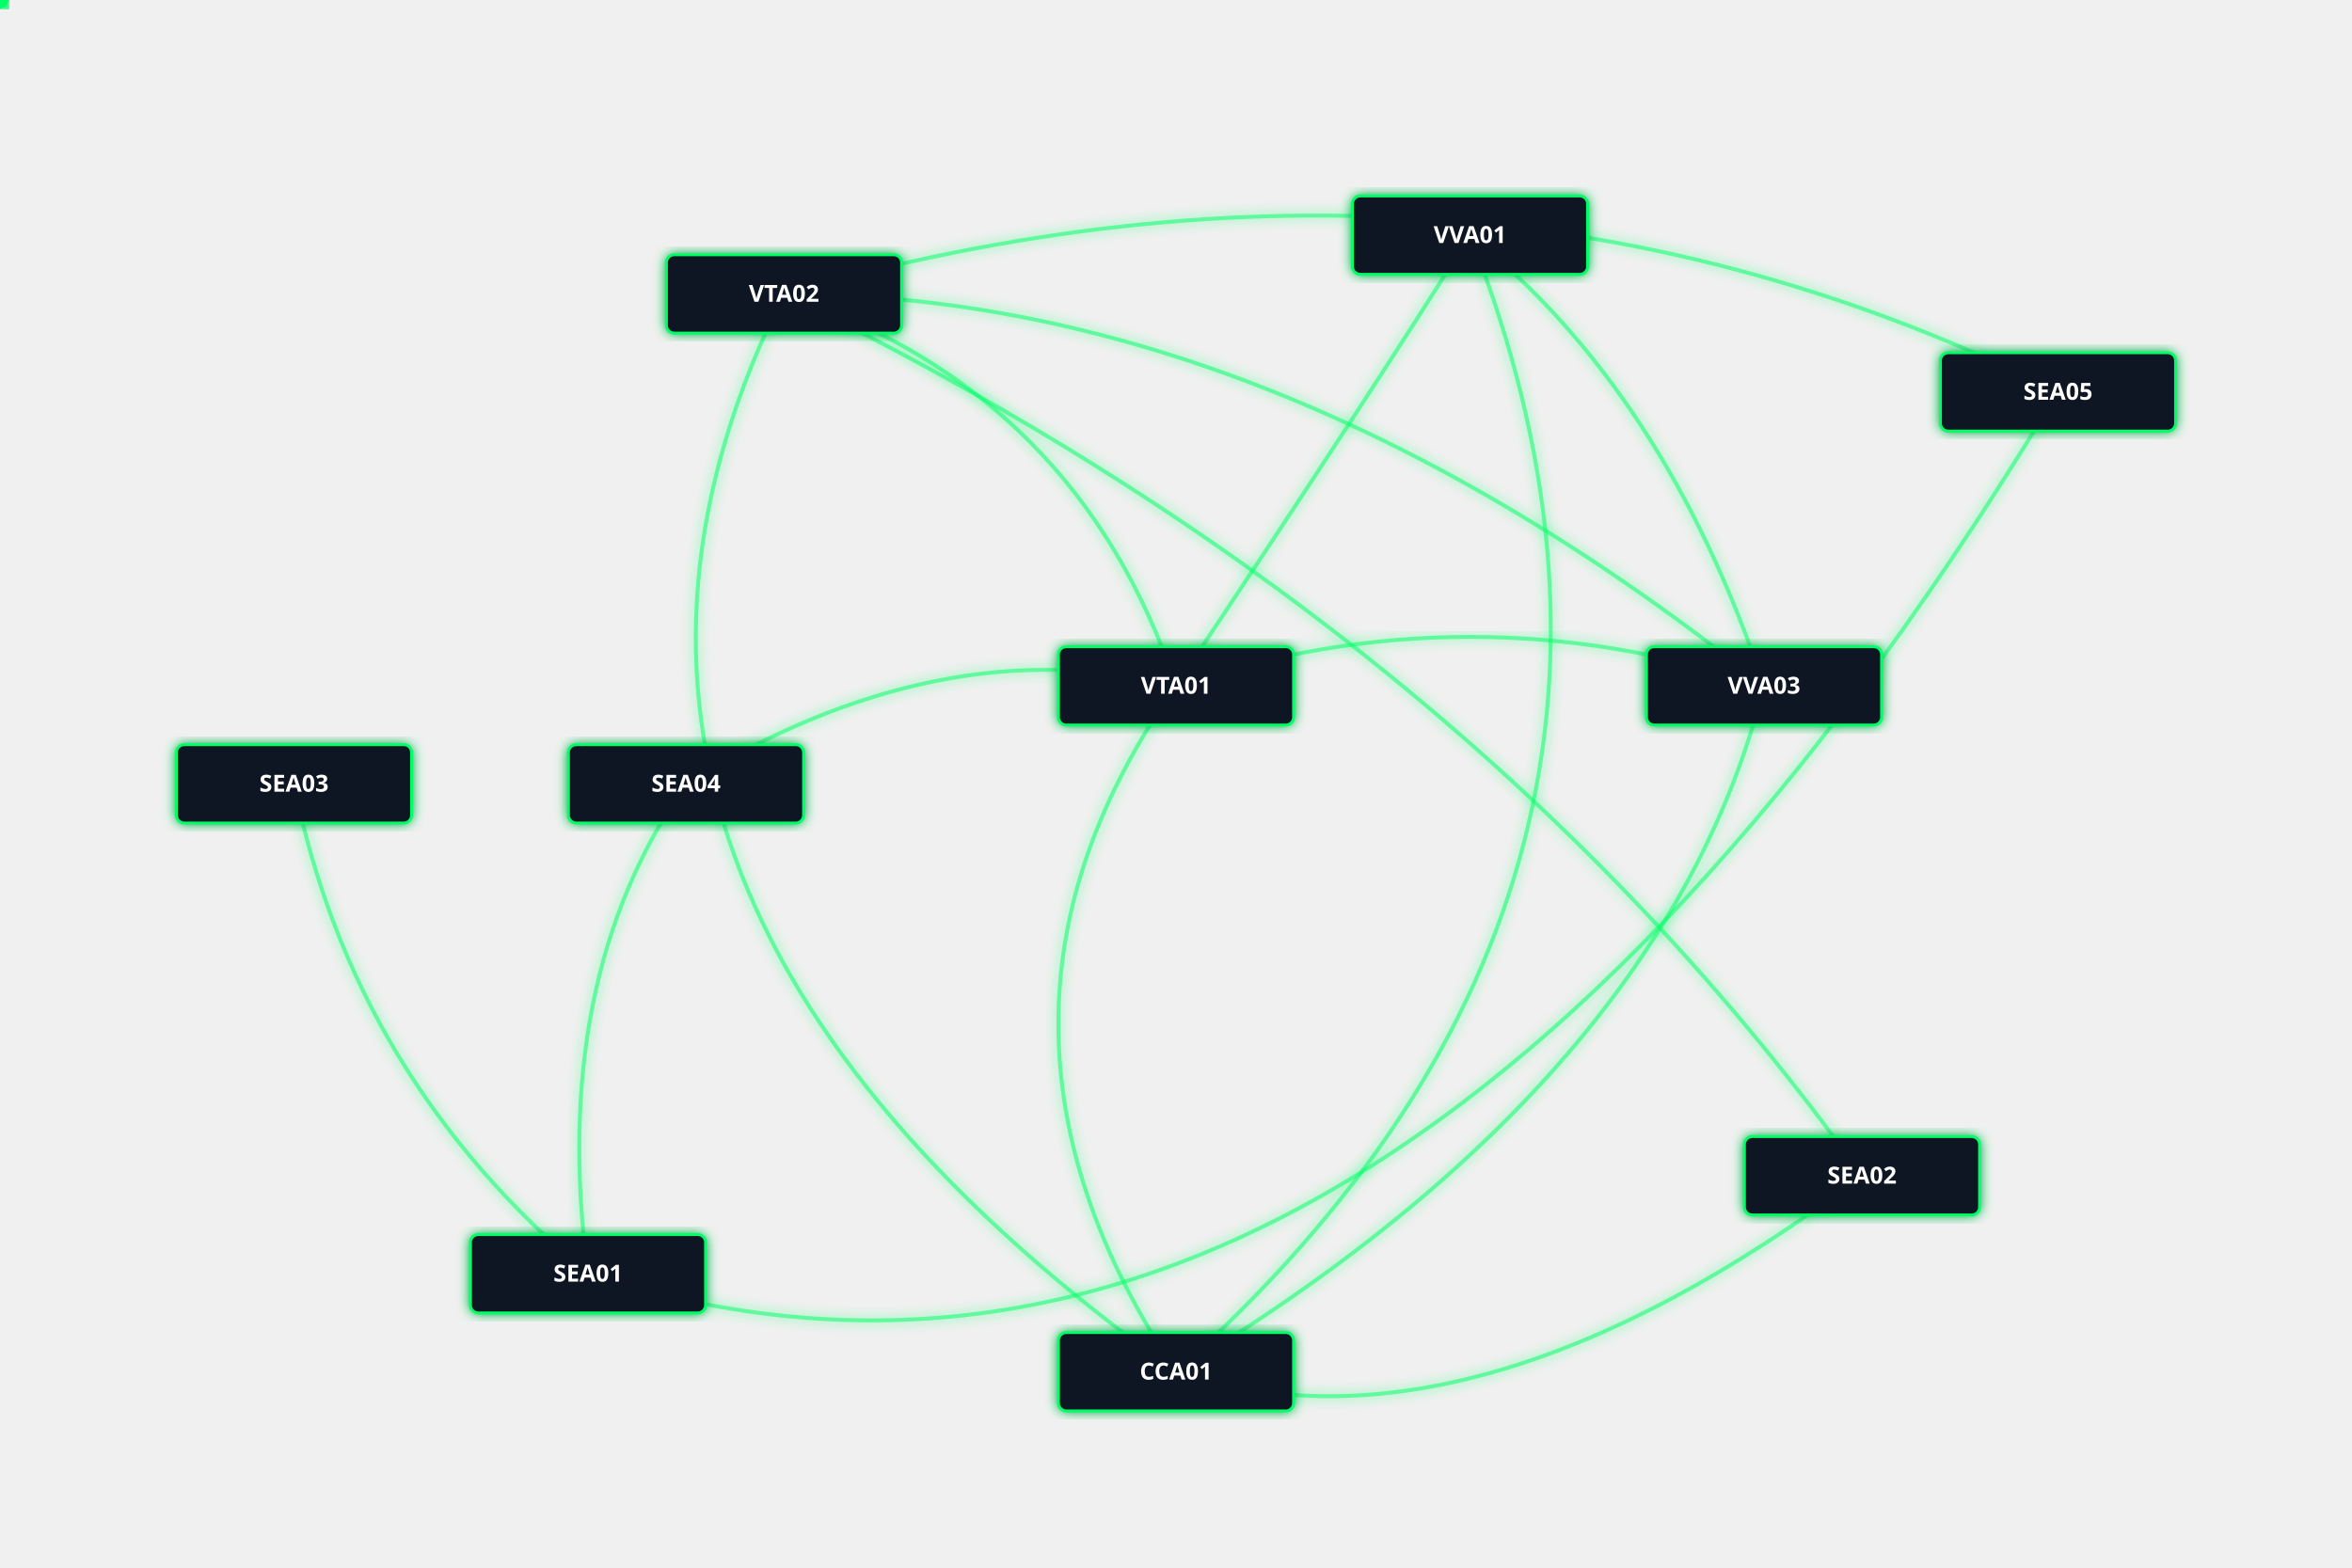
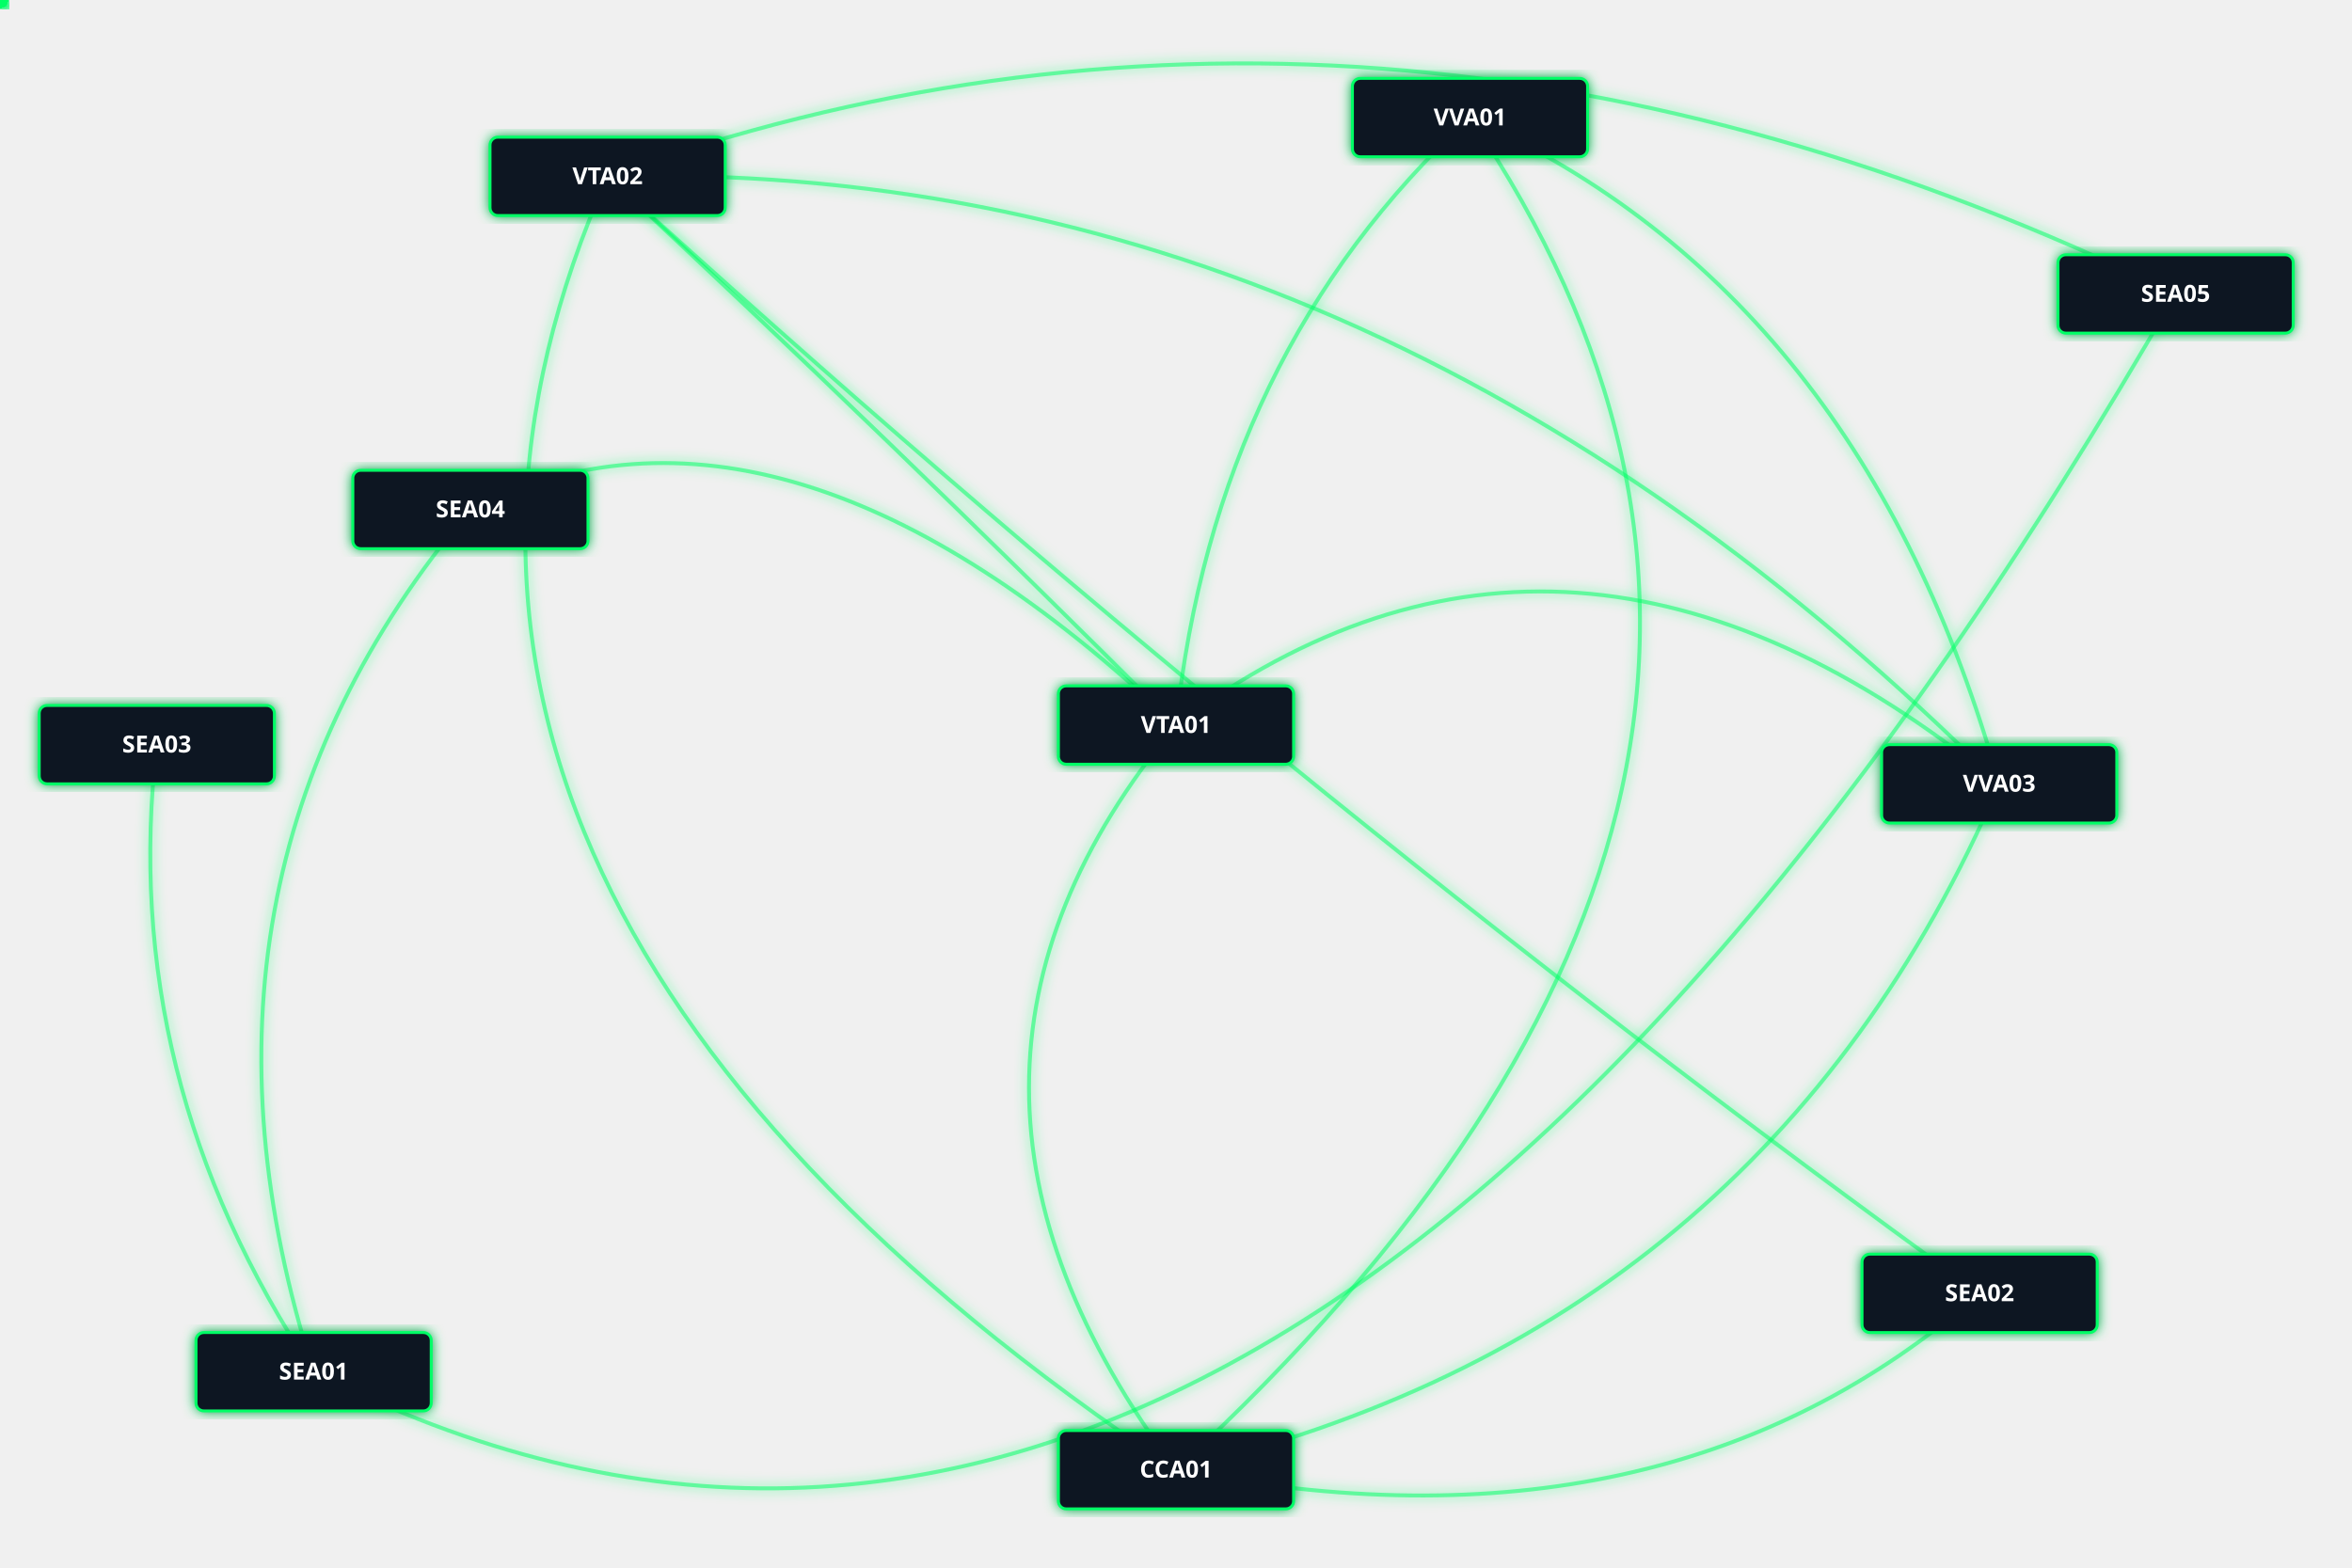
<svg xmlns="http://www.w3.org/2000/svg" id="topology-svg" viewBox="0 0 1200 800" class="absolute inset-0 w-full h-full" style="z-index:0; background-color: #1a2332;">
  <defs>
    <filter id="glow">
      <feGaussianBlur stdDeviation="3" result="blur" />
      <feMerge>
        <feMergeNode in="blur" />
        <feMergeNode in="SourceGraphic" />
      </feMerge>
    </filter>
    <style>
        .glow-line { stroke: #0f6; stroke-width: 2; filter: url(#glow); opacity: 0.6; }
        .particle { fill: #0f6; filter: url(#glow); }
        .node-text { fill: #ffffff; font-family: 'DM Sans', sans-serif; font-size: 12px; font-weight: bold; }
        .node-rect { fill: #101622; stroke: #0f6; stroke-width: 1.5; filter: url(#glow); rx: 4px; }
    </style>
  </defs>
  <g id="lines">
-     <path d="M300,650 Q280,500 350,400" fill="none" class="glow-line" id="p-sea01-sea04" />
-     <path d="M300,650 Q700,780 1050,200" fill="none" class="glow-line" id="p-sea01-sea05" />
-     <path d="M300,650 Q180,550 150,400" fill="none" class="glow-line" id="p-sea01-sea03" />
-     <path d="M350,400 Q480,320 600,350" fill="none" class="glow-line" id="p-sea04-vta01" />
-     <path d="M1050,200 Q750,50 400,150" fill="none" class="glow-line" id="p-sea05-vta02" />
-     <path d="M750,120 Q880,450 600,700" fill="none" class="glow-line" id="p-vva01-cca01" />
-     <path d="M750,120 Q700,200 600,350" fill="none" class="glow-line" id="p-vva01-vta01" />
-     <path d="M750,120 Q850,200 900,350" fill="none" class="glow-line" id="p-vva01-vva03" />
-     <path d="M900,350 Q750,300 600,350" fill="none" class="glow-line" id="p-vva03-vta01" />
-     <path d="M900,350 Q850,550 600,700" fill="none" class="glow-line" id="p-vva03-cca01" />
-     <path d="M900,350 Q650,150 400,150" fill="none" class="glow-line" id="p-vva03-vta02" />
-     <path d="M600,350 Q480,520 600,700" fill="none" class="glow-line" id="p-vta01-cca01" />
-     <path d="M600,350 Q550,200 400,150" fill="none" class="glow-line" id="p-vta01-vta02" />
-     <path d="M400,150 Q250,450 600,700" fill="none" class="glow-line" id="p-vta02-cca01" />
-     <path d="M400,150 Q750,320 950,600" fill="none" class="glow-line" id="p-vta02-sea02" />
-     <path d="M600,700 Q750,750 950,600" fill="none" class="glow-line" id="p-cca01-sea02" />
+     <path d="M160,700 Q80,450 240,260" fill="none" class="glow-line" id="p-sea01-sea04" />
+     <path d="M160,700 Q650,950 1110,150" fill="none" class="glow-line" id="p-sea01-sea05" />
+     <path d="M160,700 Q60,550 80,380" fill="none" class="glow-line" id="p-sea01-sea03" />
+     <path d="M240,260 Q400,180 600,370" fill="none" class="glow-line" id="p-sea04-vta01" />
+     <path d="M1110,150 Q700,-50 310,90" fill="none" class="glow-line" id="p-sea05-vta02" />
+     <path d="M750,60 Q980,400 600,750" fill="none" class="glow-line" id="p-vva01-cca01" />
+     <path d="M750,60 Q620,180 600,370" fill="none" class="glow-line" id="p-vva01-vta01" />
+     <path d="M750,60 Q950,150 1020,400" fill="none" class="glow-line" id="p-vva01-vva03" />
+     <path d="M1020,400 Q800,220 600,370" fill="none" class="glow-line" id="p-vva03-vta01" />
+     <path d="M1020,400 Q900,680 600,750" fill="none" class="glow-line" id="p-vva03-cca01" />
+     <path d="M1020,400 Q700,80 310,90" fill="none" class="glow-line" id="p-vva03-vta02" />
+     <path d="M600,370 Q450,550 600,750" fill="none" class="glow-line" id="p-vta01-cca01" />
+     <path d="M600,370 Q450,220 310,90" fill="none" class="glow-line" id="p-vta01-vta02" />
+     <path d="M310,90 Q150,450 600,750" fill="none" class="glow-line" id="p-vta02-cca01" />
+     <path d="M310,90 Q650,400 1010,660" fill="none" class="glow-line" id="p-vta02-sea02" />
+     <path d="M600,750 Q850,800 1010,660" fill="none" class="glow-line" id="p-cca01-sea02" />
  </g>
  <g id="particles">
    <circle r="4" class="particle">
-       <animateMotion dur="2.4s" repeatCount="indefinite" path="M300,650 Q280,500 350,400" />
+       <animateMotion dur="2.4s" repeatCount="indefinite" path="M160,700 Q80,450 240,260" />
    </circle>
    <circle r="3" class="particle" style="opacity:0.6;">
-       <animateMotion dur="3.1s" repeatCount="indefinite" path="M350,400 Q280,500 300,650" />
+       <animateMotion dur="3.1s" repeatCount="indefinite" path="M240,260 Q80,450 160,700" />
    </circle>
    <circle r="4" class="particle">
-       <animateMotion dur="4.2s" repeatCount="indefinite" path="M300,650 Q700,780 1050,200" />
+       <animateMotion dur="4.5s" repeatCount="indefinite" path="M160,700 Q650,950 1110,150" />
    </circle>
    <circle r="3" class="particle" style="opacity:0.6;">
-       <animateMotion dur="4.8s" repeatCount="indefinite" path="M1050,200 Q700,780 300,650" />
+       <animateMotion dur="5.0s" repeatCount="indefinite" path="M1110,150 Q650,950 160,700" />
    </circle>
    <circle r="4" class="particle">
-       <animateMotion dur="2.1s" repeatCount="indefinite" path="M300,650 Q180,550 150,400" />
+       <animateMotion dur="2.1s" repeatCount="indefinite" path="M160,700 Q60,550 80,380" />
    </circle>
    <circle r="3" class="particle" style="opacity:0.6;">
-       <animateMotion dur="2.6s" repeatCount="indefinite" path="M150,400 Q180,550 300,650" />
+       <animateMotion dur="2.6s" repeatCount="indefinite" path="M80,380 Q60,550 160,700" />
    </circle>
    <circle r="4" class="particle">
-       <animateMotion dur="2.3s" repeatCount="indefinite" path="M350,400 Q480,320 600,350" />
+       <animateMotion dur="2.3s" repeatCount="indefinite" path="M240,260 Q400,180 600,370" />
    </circle>
    <circle r="3" class="particle" style="opacity:0.6;">
-       <animateMotion dur="2.8s" repeatCount="indefinite" path="M600,350 Q480,320 350,400" />
+       <animateMotion dur="2.8s" repeatCount="indefinite" path="M600,370 Q400,180 240,260" />
    </circle>
    <circle r="4" class="particle">
-       <animateMotion dur="3.5s" repeatCount="indefinite" path="M1050,200 Q750,50 400,150" />
+       <animateMotion dur="4.0s" repeatCount="indefinite" path="M1110,150 Q700,-50 310,90" />
    </circle>
    <circle r="3" class="particle" style="opacity:0.6;">
-       <animateMotion dur="4.2s" repeatCount="indefinite" path="M400,150 Q750,50 1050,200" />
+       <animateMotion dur="4.6s" repeatCount="indefinite" path="M310,90 Q700,-50 1110,150" />
    </circle>
    <circle r="4" class="particle">
-       <animateMotion dur="3.2s" repeatCount="indefinite" path="M750,120 Q880,450 600,700" />
+       <animateMotion dur="3.5s" repeatCount="indefinite" path="M750,60 Q980,400 600,750" />
    </circle>
    <circle r="3" class="particle" style="opacity:0.6;">
-       <animateMotion dur="3.7s" repeatCount="indefinite" path="M600,700 Q880,450 750,120" />
+       <animateMotion dur="4.0s" repeatCount="indefinite" path="M600,750 Q980,400 750,60" />
    </circle>
    <circle r="4" class="particle">
-       <animateMotion dur="2.7s" repeatCount="indefinite" path="M750,120 Q700,200 600,350" />
+       <animateMotion dur="2.7s" repeatCount="indefinite" path="M750,60 Q620,180 600,370" />
    </circle>
    <circle r="3" class="particle" style="opacity:0.6;">
-       <animateMotion dur="3.3s" repeatCount="indefinite" path="M600,350 Q700,200 750,120" />
+       <animateMotion dur="3.3s" repeatCount="indefinite" path="M600,370 Q620,180 750,60" />
    </circle>
    <circle r="4" class="particle">
-       <animateMotion dur="2.2s" repeatCount="indefinite" path="M750,120 Q850,200 900,350" />
+       <animateMotion dur="2.5s" repeatCount="indefinite" path="M750,60 Q950,150 1020,400" />
    </circle>
    <circle r="3" class="particle" style="opacity:0.6;">
-       <animateMotion dur="2.9s" repeatCount="indefinite" path="M900,350 Q850,200 750,120" />
+       <animateMotion dur="3.0s" repeatCount="indefinite" path="M1020,400 Q950,150 750,60" />
    </circle>
    <circle r="4" class="particle">
-       <animateMotion dur="2.5s" repeatCount="indefinite" path="M900,350 Q750,300 600,350" />
+       <animateMotion dur="2.8s" repeatCount="indefinite" path="M1020,400 Q800,220 600,370" />
    </circle>
    <circle r="3" class="particle" style="opacity:0.6;">
-       <animateMotion dur="3.1s" repeatCount="indefinite" path="M600,350 Q750,300 900,350" />
+       <animateMotion dur="3.4s" repeatCount="indefinite" path="M600,370 Q800,220 1020,400" />
    </circle>
    <circle r="4" class="particle">
-       <animateMotion dur="2.9s" repeatCount="indefinite" path="M900,350 Q850,550 600,700" />
+       <animateMotion dur="3.0s" repeatCount="indefinite" path="M1020,400 Q900,680 600,750" />
    </circle>
    <circle r="3" class="particle" style="opacity:0.6;">
-       <animateMotion dur="3.4s" repeatCount="indefinite" path="M600,700 Q850,550 900,350" />
+       <animateMotion dur="3.5s" repeatCount="indefinite" path="M600,750 Q900,680 1020,400" />
    </circle>
    <circle r="4" class="particle">
-       <animateMotion dur="3.1s" repeatCount="indefinite" path="M900,350 Q650,150 400,150" />
+       <animateMotion dur="3.2s" repeatCount="indefinite" path="M1020,400 Q700,80 310,90" />
    </circle>
    <circle r="3" class="particle" style="opacity:0.6;">
-       <animateMotion dur="3.8s" repeatCount="indefinite" path="M400,150 Q650,150 900,350" />
+       <animateMotion dur="3.8s" repeatCount="indefinite" path="M310,90 Q700,80 1020,400" />
    </circle>
    <circle r="4" class="particle">
-       <animateMotion dur="2.4s" repeatCount="indefinite" path="M600,350 Q480,520 600,700" />
+       <animateMotion dur="2.4s" repeatCount="indefinite" path="M600,370 Q450,550 600,750" />
    </circle>
    <circle r="3" class="particle" style="opacity:0.6;">
-       <animateMotion dur="2.8s" repeatCount="indefinite" path="M600,700 Q480,520 600,350" />
+       <animateMotion dur="2.8s" repeatCount="indefinite" path="M600,750 Q450,550 600,370" />
    </circle>
    <circle r="4" class="particle">
-       <animateMotion dur="2.2s" repeatCount="indefinite" path="M600,350 Q550,200 400,150" />
+       <animateMotion dur="2.2s" repeatCount="indefinite" path="M600,370 Q450,220 310,90" />
    </circle>
    <circle r="3" class="particle" style="opacity:0.6;">
-       <animateMotion dur="2.6s" repeatCount="indefinite" path="M400,150 Q550,200 600,350" />
+       <animateMotion dur="2.6s" repeatCount="indefinite" path="M310,90 Q450,220 600,370" />
    </circle>
    <circle r="4" class="particle">
-       <animateMotion dur="3.2s" repeatCount="indefinite" path="M400,150 Q250,450 600,700" />
+       <animateMotion dur="3.4s" repeatCount="indefinite" path="M310,90 Q150,450 600,750" />
    </circle>
    <circle r="3" class="particle" style="opacity:0.6;">
-       <animateMotion dur="3.7s" repeatCount="indefinite" path="M600,700 Q250,450 400,150" />
+       <animateMotion dur="3.9s" repeatCount="indefinite" path="M600,750 Q150,450 310,90" />
    </circle>
    <circle r="4" class="particle">
-       <animateMotion dur="3.5s" repeatCount="indefinite" path="M400,150 Q750,320 950,600" />
+       <animateMotion dur="3.6s" repeatCount="indefinite" path="M310,90 Q650,400 1010,660" />
    </circle>
    <circle r="3" class="particle" style="opacity:0.6;">
-       <animateMotion dur="4.1s" repeatCount="indefinite" path="M950,600 Q750,320 400,150" />
+       <animateMotion dur="4.1s" repeatCount="indefinite" path="M1010,660 Q650,400 310,90" />
    </circle>
    <circle r="4" class="particle">
-       <animateMotion dur="2.3s" repeatCount="indefinite" path="M600,700 Q750,750 950,600" />
+       <animateMotion dur="2.3s" repeatCount="indefinite" path="M600,750 Q850,800 1010,660" />
    </circle>
    <circle r="3" class="particle" style="opacity:0.6;">
-       <animateMotion dur="2.7s" repeatCount="indefinite" path="M950,600 Q750,750 600,700" />
+       <animateMotion dur="2.7s" repeatCount="indefinite" path="M1010,660 Q850,800 600,750" />
    </circle>
  </g>
  <g id="nodes">
-     <rect x="90" y="380" width="120" height="40" class="node-rect" />
-     <text x="150" y="404" text-anchor="middle" class="node-text">SEA03</text>
-     <rect x="240" y="630" width="120" height="40" class="node-rect" />
-     <text x="300" y="654" text-anchor="middle" class="node-text">SEA01</text>
-     <rect x="290" y="380" width="120" height="40" class="node-rect" />
-     <text x="350" y="404" text-anchor="middle" class="node-text">SEA04</text>
-     <rect x="340" y="130" width="120" height="40" class="node-rect" />
-     <text x="400" y="154" text-anchor="middle" class="node-text">VTA02</text>
-     <rect x="540" y="330" width="120" height="40" class="node-rect" />
-     <text x="600" y="354" text-anchor="middle" class="node-text">VTA01</text>
-     <rect x="690" y="100" width="120" height="40" class="node-rect" />
-     <text x="750" y="124" text-anchor="middle" class="node-text">VVA01</text>
-     <rect x="840" y="330" width="120" height="40" class="node-rect" />
-     <text x="900" y="354" text-anchor="middle" class="node-text">VVA03</text>
-     <rect x="990" y="180" width="120" height="40" class="node-rect" />
-     <text x="1050" y="204" text-anchor="middle" class="node-text">SEA05</text>
-     <rect x="890" y="580" width="120" height="40" class="node-rect" />
-     <text x="950" y="604" text-anchor="middle" class="node-text">SEA02</text>
-     <rect x="540" y="680" width="120" height="40" class="node-rect" />
-     <text x="600" y="704" text-anchor="middle" class="node-text">CCA01</text>
+     <rect x="20" y="360" width="120" height="40" class="node-rect" />
+     <text x="80" y="384" text-anchor="middle" class="node-text">SEA03</text>
+     <rect x="100" y="680" width="120" height="40" class="node-rect" />
+     <text x="160" y="704" text-anchor="middle" class="node-text">SEA01</text>
+     <rect x="180" y="240" width="120" height="40" class="node-rect" />
+     <text x="240" y="264" text-anchor="middle" class="node-text">SEA04</text>
+     <rect x="250" y="70" width="120" height="40" class="node-rect" />
+     <text x="310" y="94" text-anchor="middle" class="node-text">VTA02</text>
+     <rect x="540" y="350" width="120" height="40" class="node-rect" />
+     <text x="600" y="374" text-anchor="middle" class="node-text">VTA01</text>
+     <rect x="690" y="40" width="120" height="40" class="node-rect" />
+     <text x="750" y="64" text-anchor="middle" class="node-text">VVA01</text>
+     <rect x="960" y="380" width="120" height="40" class="node-rect" />
+     <text x="1020" y="404" text-anchor="middle" class="node-text">VVA03</text>
+     <rect x="1050" y="130" width="120" height="40" class="node-rect" />
+     <text x="1110" y="154" text-anchor="middle" class="node-text">SEA05</text>
+     <rect x="950" y="640" width="120" height="40" class="node-rect" />
+     <text x="1010" y="664" text-anchor="middle" class="node-text">SEA02</text>
+     <rect x="540" y="730" width="120" height="40" class="node-rect" />
+     <text x="600" y="754" text-anchor="middle" class="node-text">CCA01</text>
  </g>
</svg>
